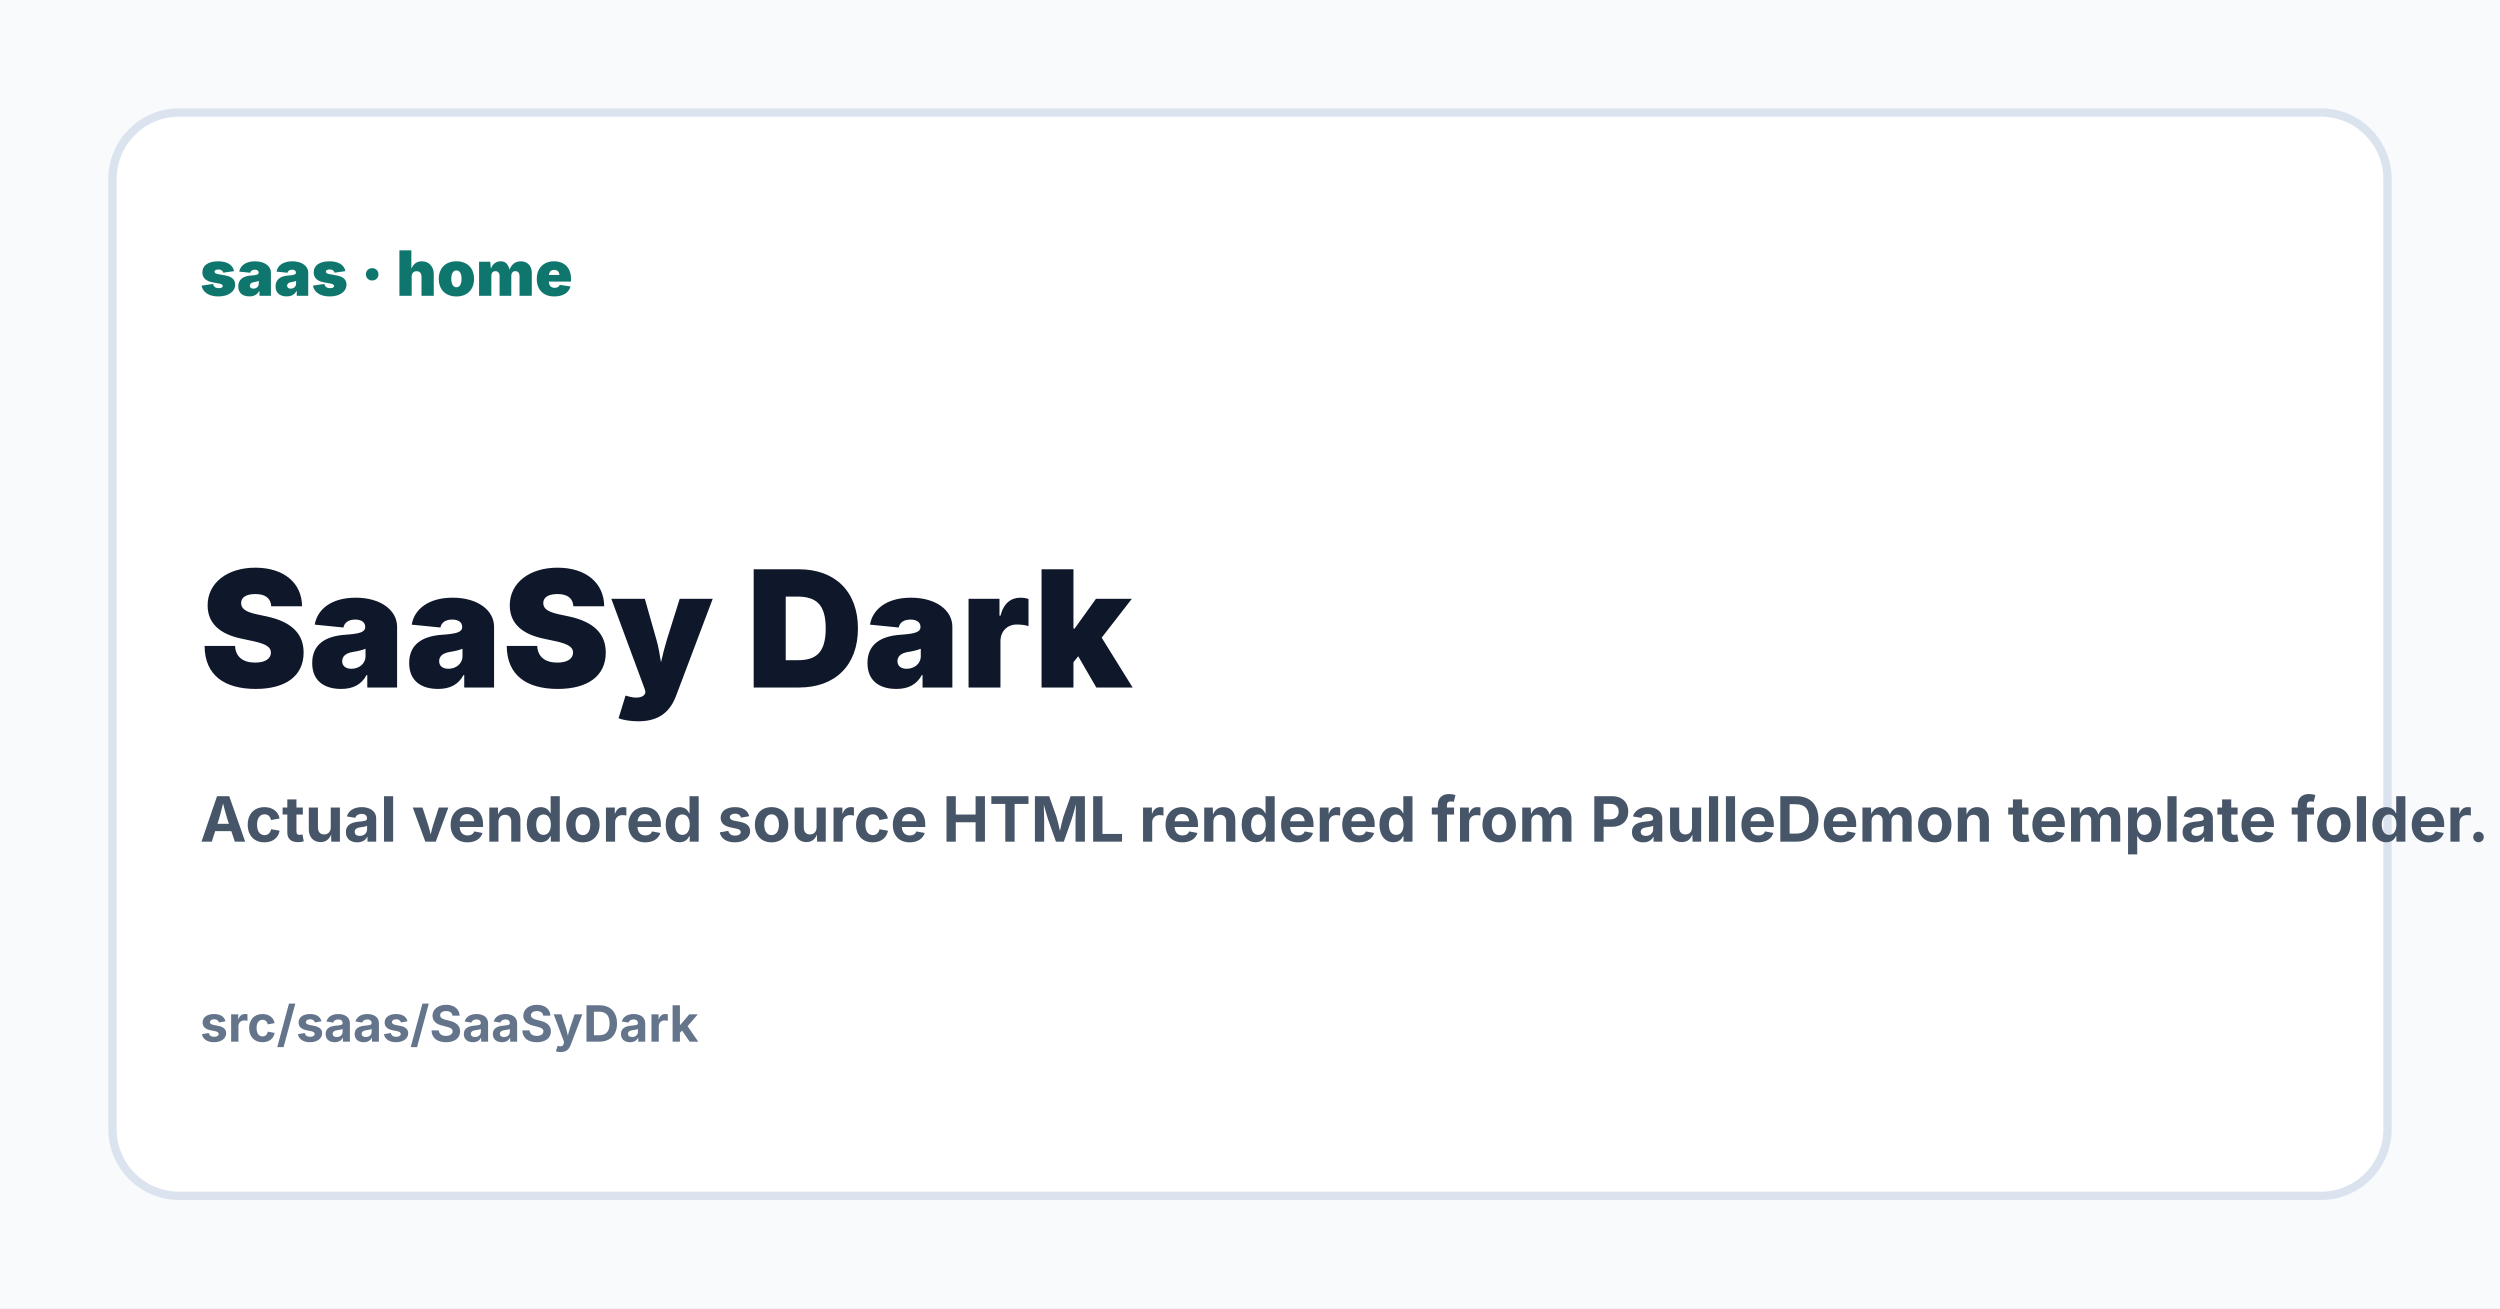
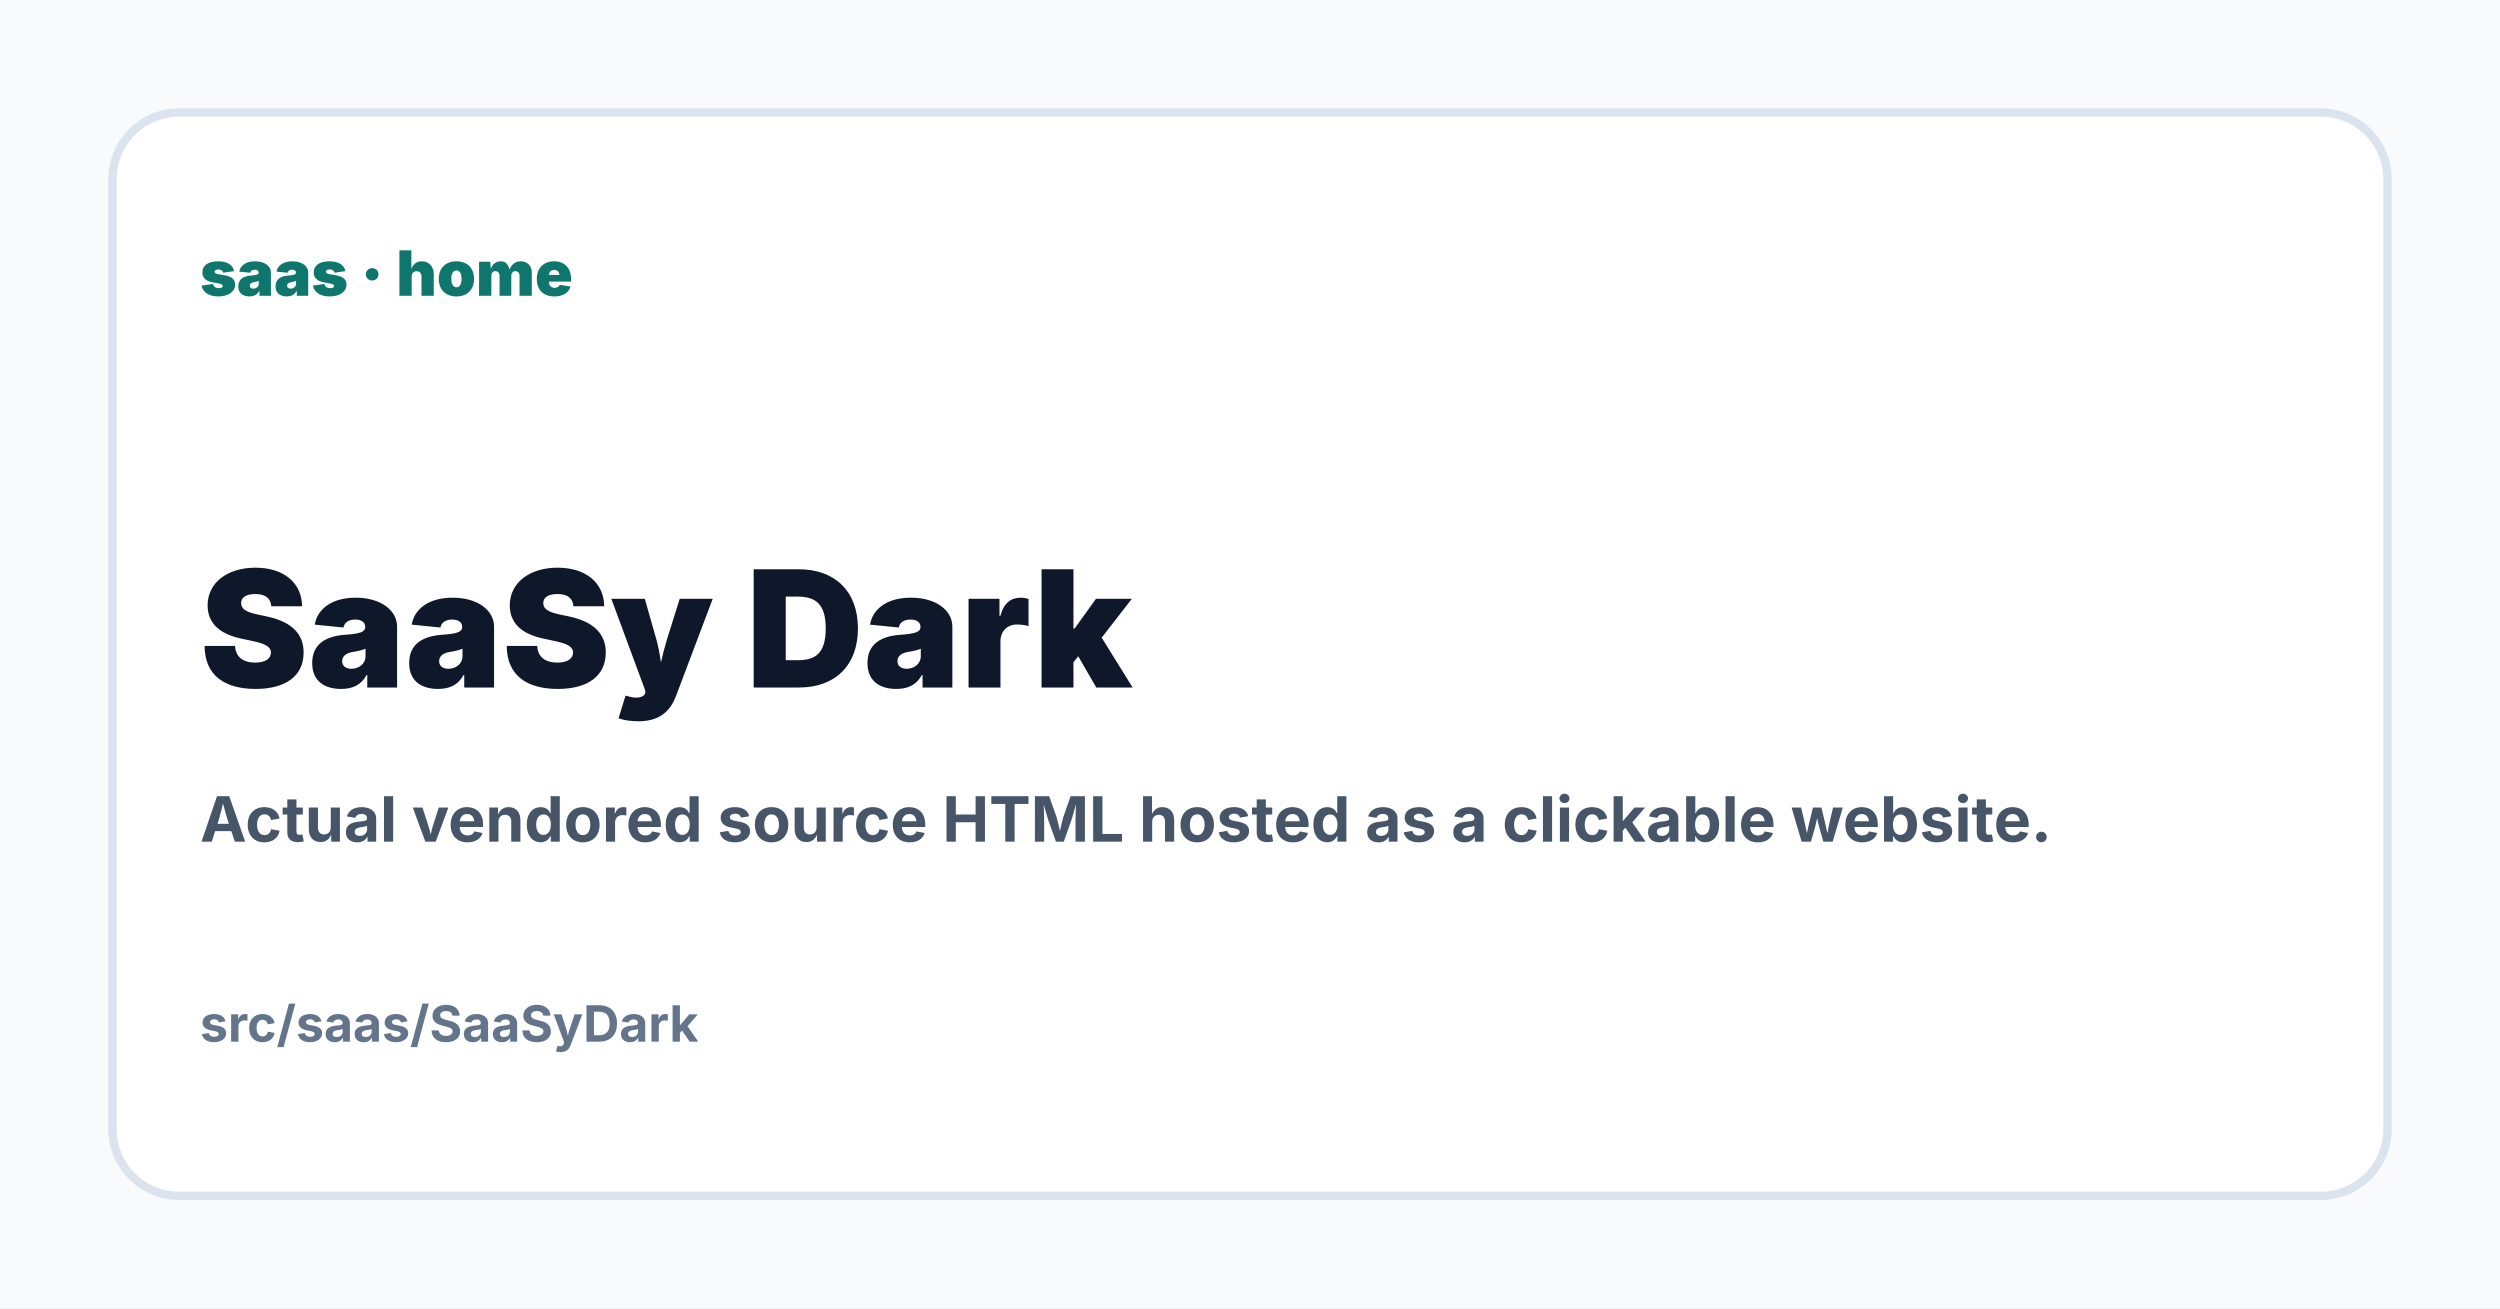
<svg xmlns="http://www.w3.org/2000/svg" width="1200" height="628" viewBox="0 0 1200 628" role="img" aria-label="SaaSy Dark preview">
  <rect width="1200" height="628" fill="#f8fafc" />
  <rect x="54" y="54" width="1092" height="520" rx="32" fill="#ffffff" stroke="#dbe3ef" stroke-width="4" />
  <text x="96" y="142" fill="#0f766e" font-family="Inter, Arial, sans-serif" font-size="30" font-weight="850">saas · home</text>
  <text x="96" y="330" fill="#0f172a" font-family="Inter, Arial, sans-serif" font-size="78" font-weight="900">SaaSy Dark</text>
-   <text x="96" y="404" fill="#475569" font-family="Inter, Arial, sans-serif" font-size="30" font-weight="650">Actual vendored source HTML rendered from PaulleDemon template folder.</text>
+   <text x="96" y="404" fill="#475569" font-family="Inter, Arial, sans-serif" font-size="30" font-weight="650">Actual vendored source HTML hosted as a clickable website.</text>
  <text x="96" y="500" fill="#64748b" font-family="Inter, Arial, sans-serif" font-size="24" font-weight="650">src/saas/SaaSyDark</text>
</svg>
